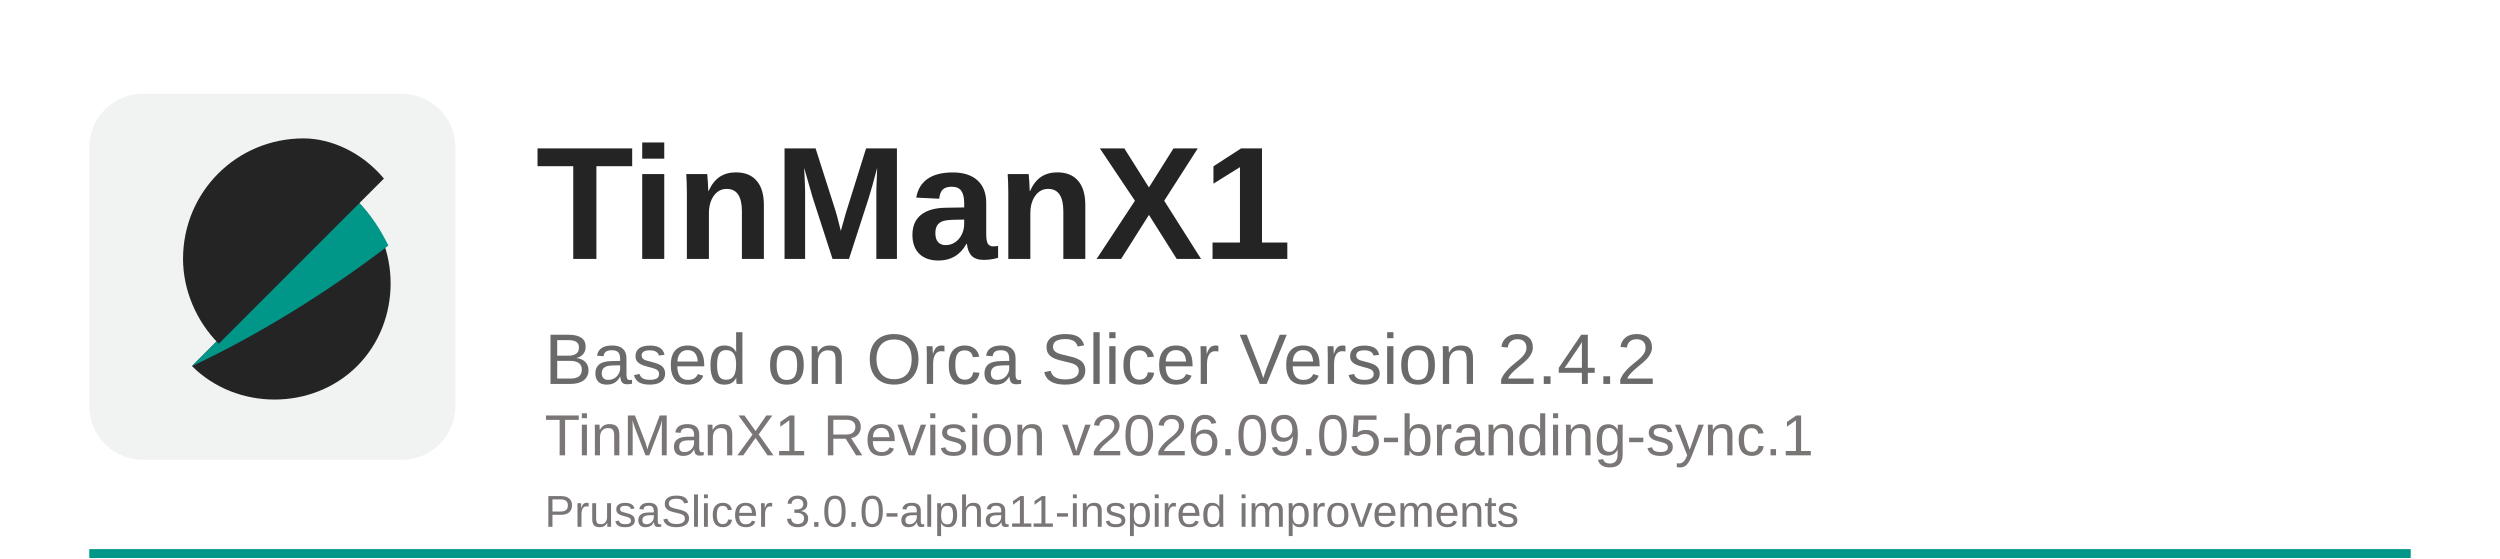
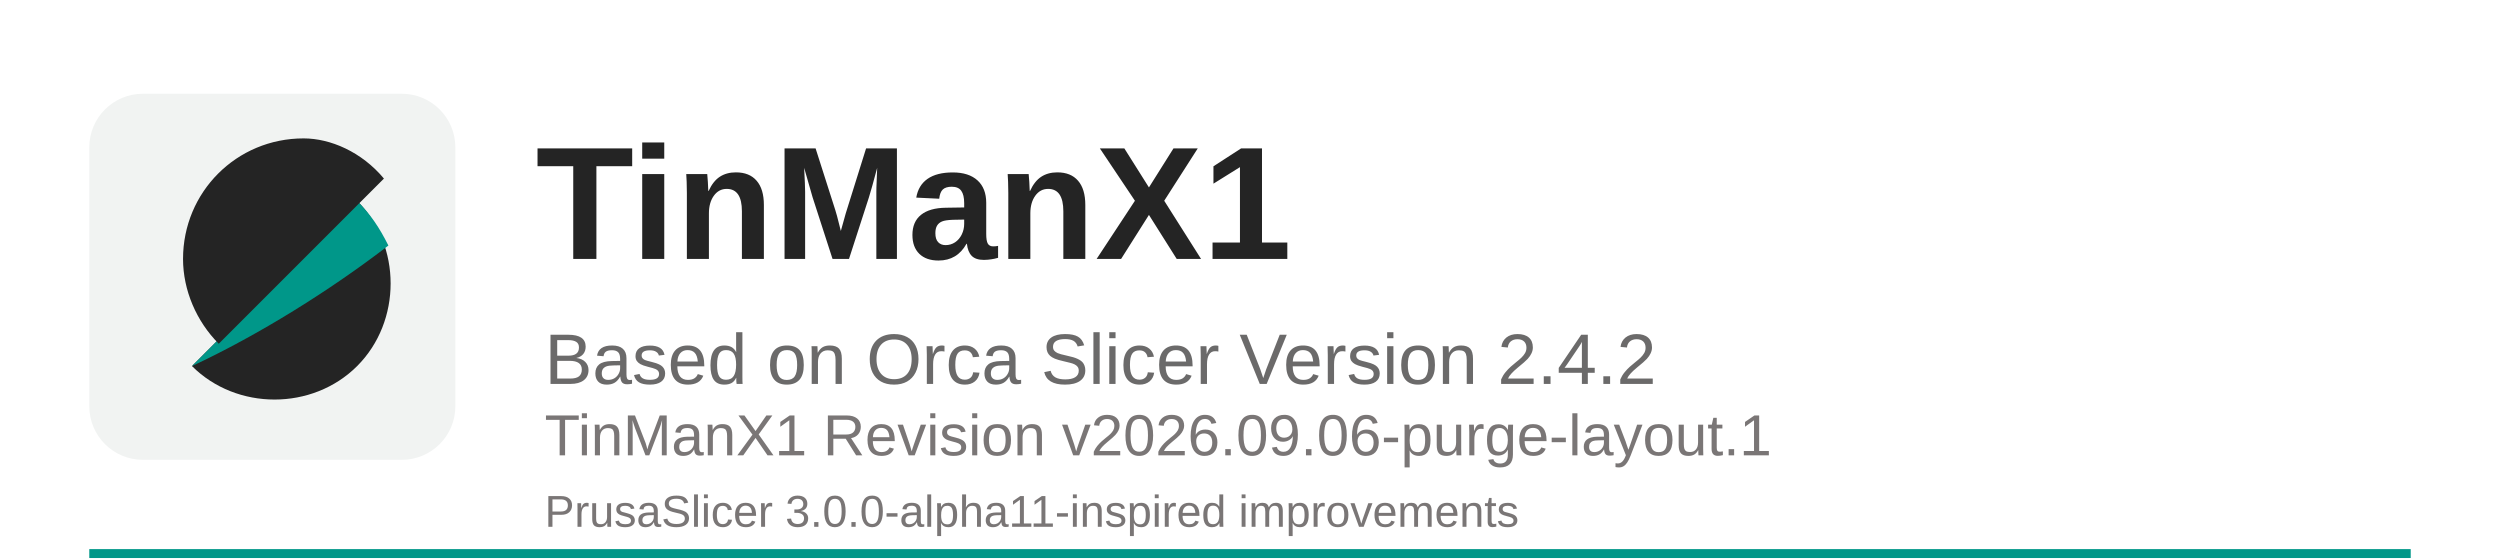
<svg xmlns="http://www.w3.org/2000/svg" width="560" height="125" viewBox="0 0 560 125">
  <rect x="20" y="123" width="520" height="2" fill="#009789" />
  <rect x="20" y="21" width="82" height="82" rx="12" fill="#f1f3f2" />
  <path d="M43 82c10 10 27 10 37 0s10-27 0-37L43 82z" fill="#242424" />
  <path d="M80 45L43 82c15-7 31-17 44-27-2-4-4-7-7-10z" fill="#009789" />
  <path d="M68 31c-15 0-27 12-27 27 0 7 3 14 8 19l37-37c-5-6-12-9-18-9z" fill="#242424" />
  <text x="120" y="58" font-family="Arial, Helvetica, sans-serif" font-size="36" font-weight="700" fill="#242424">TinManX1</text>
  <text x="122" y="86" font-family="Arial, Helvetica, sans-serif" font-size="16" fill="#6b6a6a">Based on Orca Slicer Version 2.4.2</text>
-   <text x="122" y="102" font-family="Arial, Helvetica, sans-serif" font-size="13" fill="#7a7676">TinManX1 Revision v2026.09.05-branding-sync.1</text>
+   <text x="122" y="102" font-family="Arial, Helvetica, sans-serif" font-size="13" fill="#7a7676">TinManX1 Revision v2026.09.06-purge-layout.1</text>
  <text x="122" y="118" font-family="Arial, Helvetica, sans-serif" font-size="10" fill="#7a7676">PrusaSlicer 3.0.0-alpha11-inspired improvements</text>
</svg>
